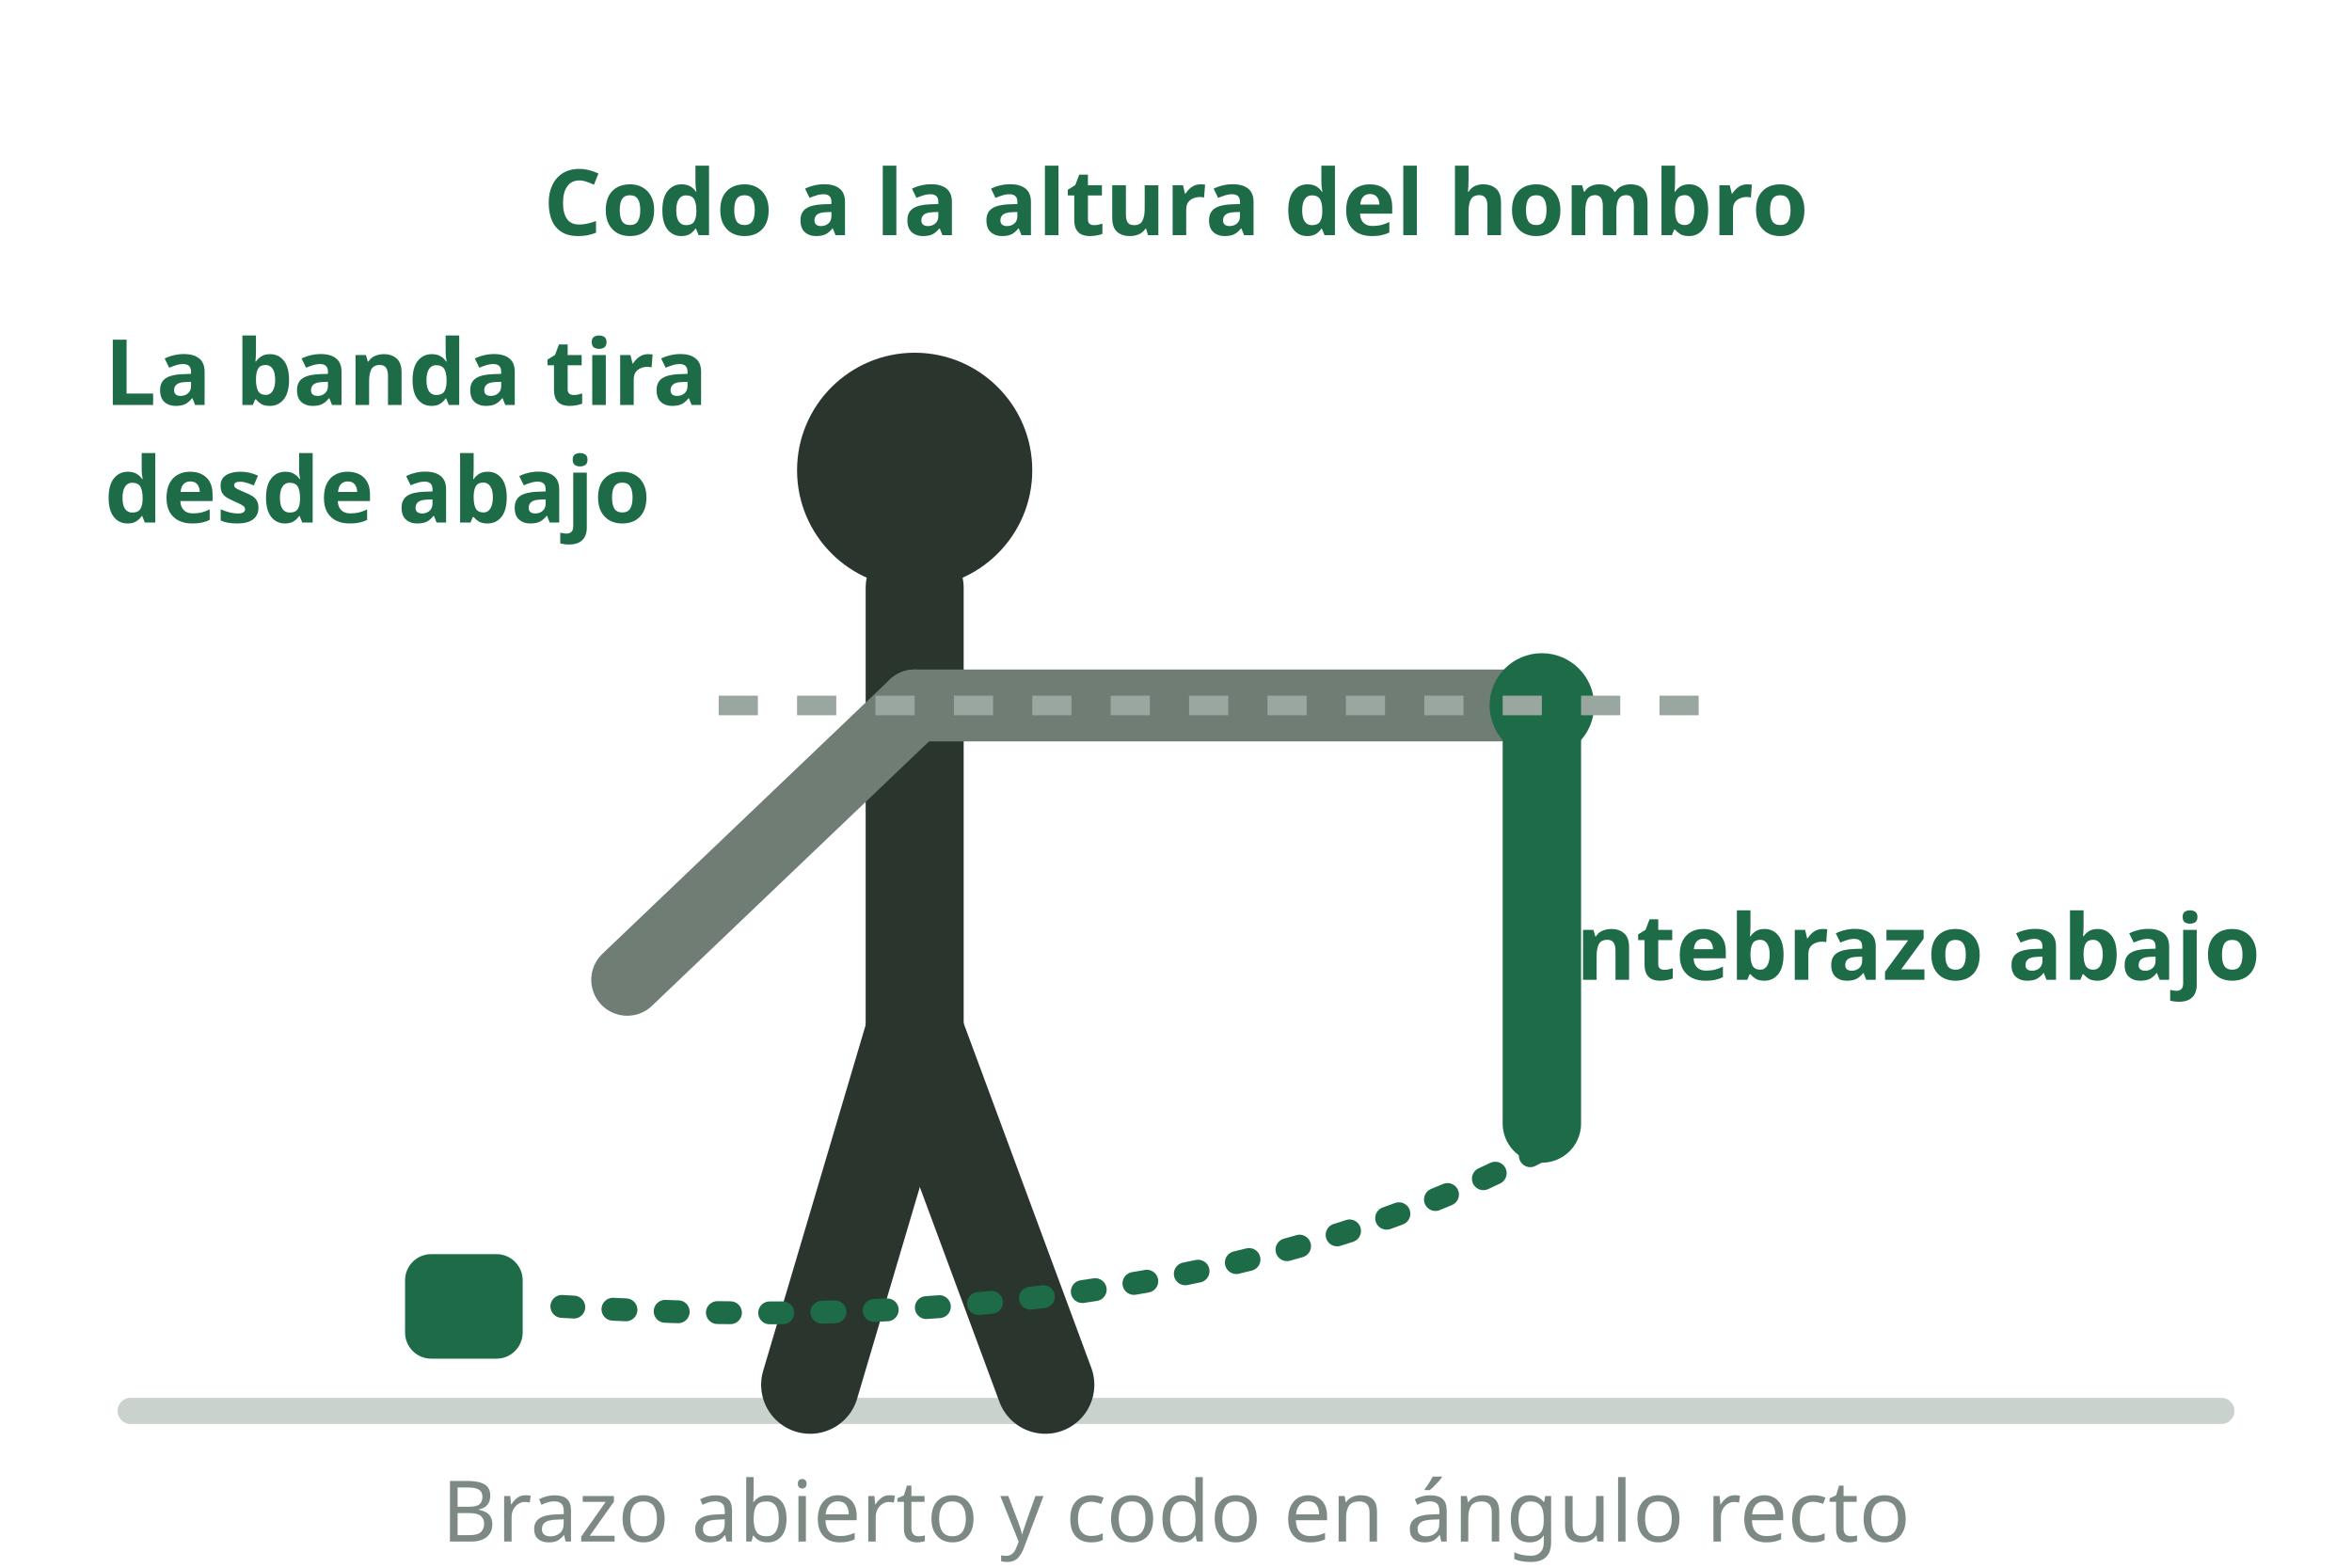
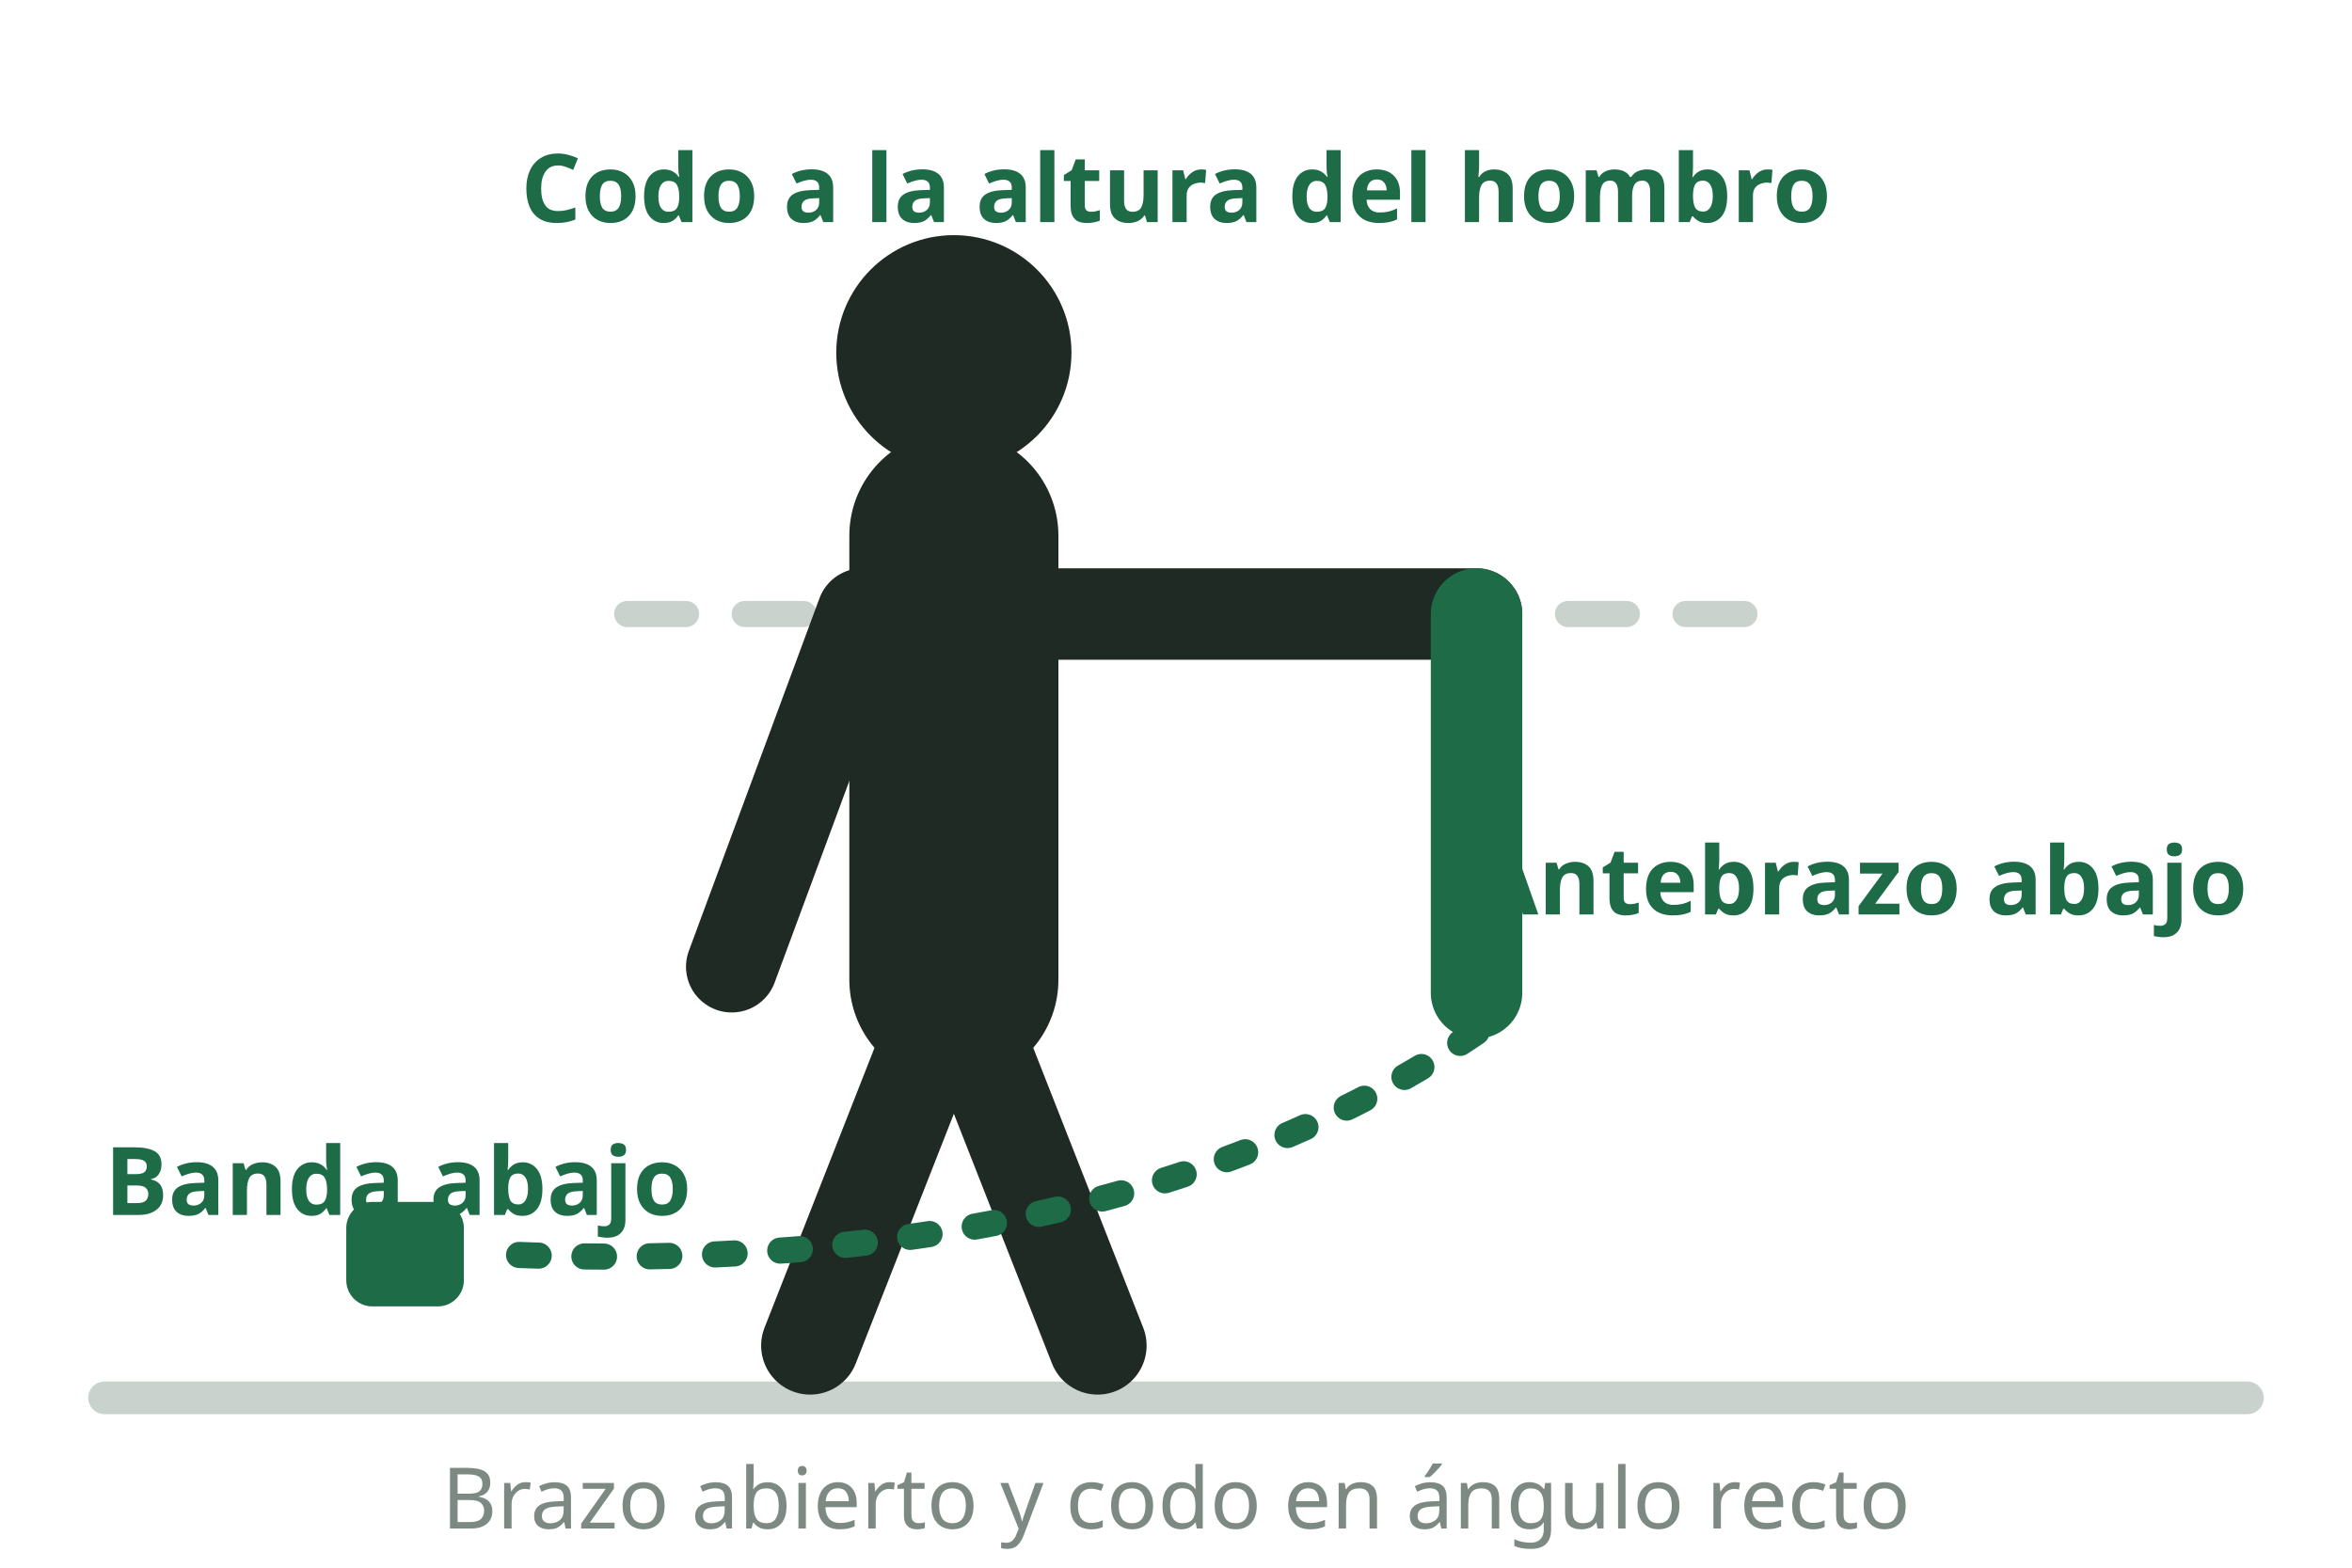
<svg xmlns="http://www.w3.org/2000/svg" viewBox="0 0 360 240" width="360" height="240" role="img" aria-label="Posicion de partida: codo a la altura del hombro y antebrazo hacia abajo">
  <style>
-     .suelo { stroke: #c9d2cc; stroke-width: 4; stroke-linecap: round }
-     .pared { stroke: #c9d2cc; stroke-width: 5; stroke-linecap: round }
-     .cuerpo { stroke: #2a352e; stroke-width: 15; stroke-linecap: round; fill: none }
-     .brazo { stroke: #6f7d75; stroke-width: 11; stroke-linecap: round; fill: none }
-     .cabeza { fill: #2a352e }
-     .activo { stroke: #1E6B48; stroke-width: 12; stroke-linecap: round; fill: none }
-     .antes { stroke: #b9c3bd; stroke-width: 11; stroke-linecap: round; fill: none }
-     .banda { stroke: #1E6B48; stroke-width: 3.5; fill: none; stroke-dasharray: 2 6; stroke-linecap: round }
-     .flecha { stroke: #1E6B48; stroke-width: 4.5; fill: none; stroke-linecap: round }
-     .rot { fill: #1E6B48 }
-     .mal { stroke: #c4634f; stroke-width: 5; stroke-linecap: round; fill: none }
-     .malrot { fill: #c4634f }
-     .guia { stroke: #9aa7a0; stroke-width: 3; stroke-dasharray: 6 6; fill: none }
-     .izq { font: 600 14px system-ui, sans-serif; fill: #1E6B48; text-anchor: start }
-     .der { font: 600 14px system-ui, sans-serif; fill: #1E6B48; text-anchor: end }
-     .cen { font: 600 14px system-ui, sans-serif; fill: #1E6B48; text-anchor: middle }
-     .malt { font: 600 14px system-ui, sans-serif; fill: #c4634f; text-anchor: middle }
-     .nota { font: 400 13px system-ui, sans-serif; fill: #7d8a83; text-anchor: middle }
+     .izq { font: 700 14.5px system-ui, sans-serif; fill: #1E6B48; text-anchor: start }
+     .der { font: 700 14.5px system-ui, sans-serif; fill: #1E6B48; text-anchor: end }
+     .cen { font: 700 14.5px system-ui, sans-serif; fill: #1E6B48; text-anchor: middle }
+     .mal { font: 700 14.5px system-ui, sans-serif; fill: #c4634f; text-anchor: middle }
+     .pie { font: 400 13px system-ui, sans-serif; fill: #7d8a83; text-anchor: middle }
  </style>
-   <line class="suelo" x1="20" y1="216" x2="340" y2="216" />
-   <circle class="cabeza" cx="140" cy="72" r="18" />
-   <path class="cuerpo" d="M140 90 V158" />
-   <path class="cuerpo" d="M140 158 L124 212" />
-   <path class="cuerpo" d="M140 158 L160 212" />
-   <path class="brazo" d="M140 108 L96 150" />
-   <path class="brazo" d="M140 108 H236" />
-   <circle class="rot" cx="236" cy="108" r="8" />
-   <path class="activo" d="M236 108 V172" />
-   <path class="guia" d="M110 108 H262" />
-   <path class="banda" d="M236 176 Q180 206 86 200" />
-   <rect class="rot" x="62" y="192" width="18" height="16" rx="4" />
-   <text class="cen" x="180" y="36">Codo a la altura del hombro</text>
-   <text class="der" x="346" y="150">Antebrazo abajo</text>
-   <text class="izq" x="16" y="62">La banda tira</text>
-   <text class="izq" x="16" y="80">desde abajo</text>
-   <text class="nota" x="180" y="236">Brazo abierto y codo en ángulo recto</text>
+   <line x1="16" y1="214" x2="344" y2="214" stroke="#c9d2cc" stroke-width="5" stroke-linecap="round" />
+   <path d="M96 94 L268 94" stroke="#c9d2cc" stroke-width="4" stroke-dasharray="9 9" stroke-linecap="round" fill="none" />
+   <circle cx="146" cy="54" r="18" fill="#1f2a24" />
+   <path d="M146 82 L146 150" stroke="#1f2a24" stroke-width="32" stroke-linecap="round" stroke-linejoin="round" fill="none" />
+   <path d="M146 150 L124 206" stroke="#1f2a24" stroke-width="15" stroke-linecap="round" stroke-linejoin="round" fill="none" />
+   <path d="M146 150 L168 206" stroke="#1f2a24" stroke-width="15" stroke-linecap="round" stroke-linejoin="round" fill="none" />
+   <path d="M132 94 L112 148" stroke="#1f2a24" stroke-width="14" stroke-linecap="round" stroke-linejoin="round" fill="none" />
+   <path d="M160 94 L226 94" stroke="#1f2a24" stroke-width="14" stroke-linecap="round" stroke-linejoin="round" fill="none" />
+   <path d="M226 94 L226 152" stroke="#1E6B48" stroke-width="14" stroke-linecap="round" stroke-linejoin="round" fill="none" />
+   <path d="M226 158 Q170 196 76 192" stroke="#1E6B48" stroke-width="4" fill="none" stroke-dasharray="3 7" stroke-linecap="round" />
+   <rect x="53" y="184" width="18" height="16" rx="4" fill="#1E6B48" />
+   <text class="cen" x="180" y="34">Codo a la altura del hombro</text>
+   <text class="der" x="344" y="140">Antebrazo abajo</text>
+   <text class="izq" x="16" y="186">Banda abajo</text>
+   <text class="pie" x="180" y="234">Brazo abierto y codo en ángulo recto</text>
</svg>
